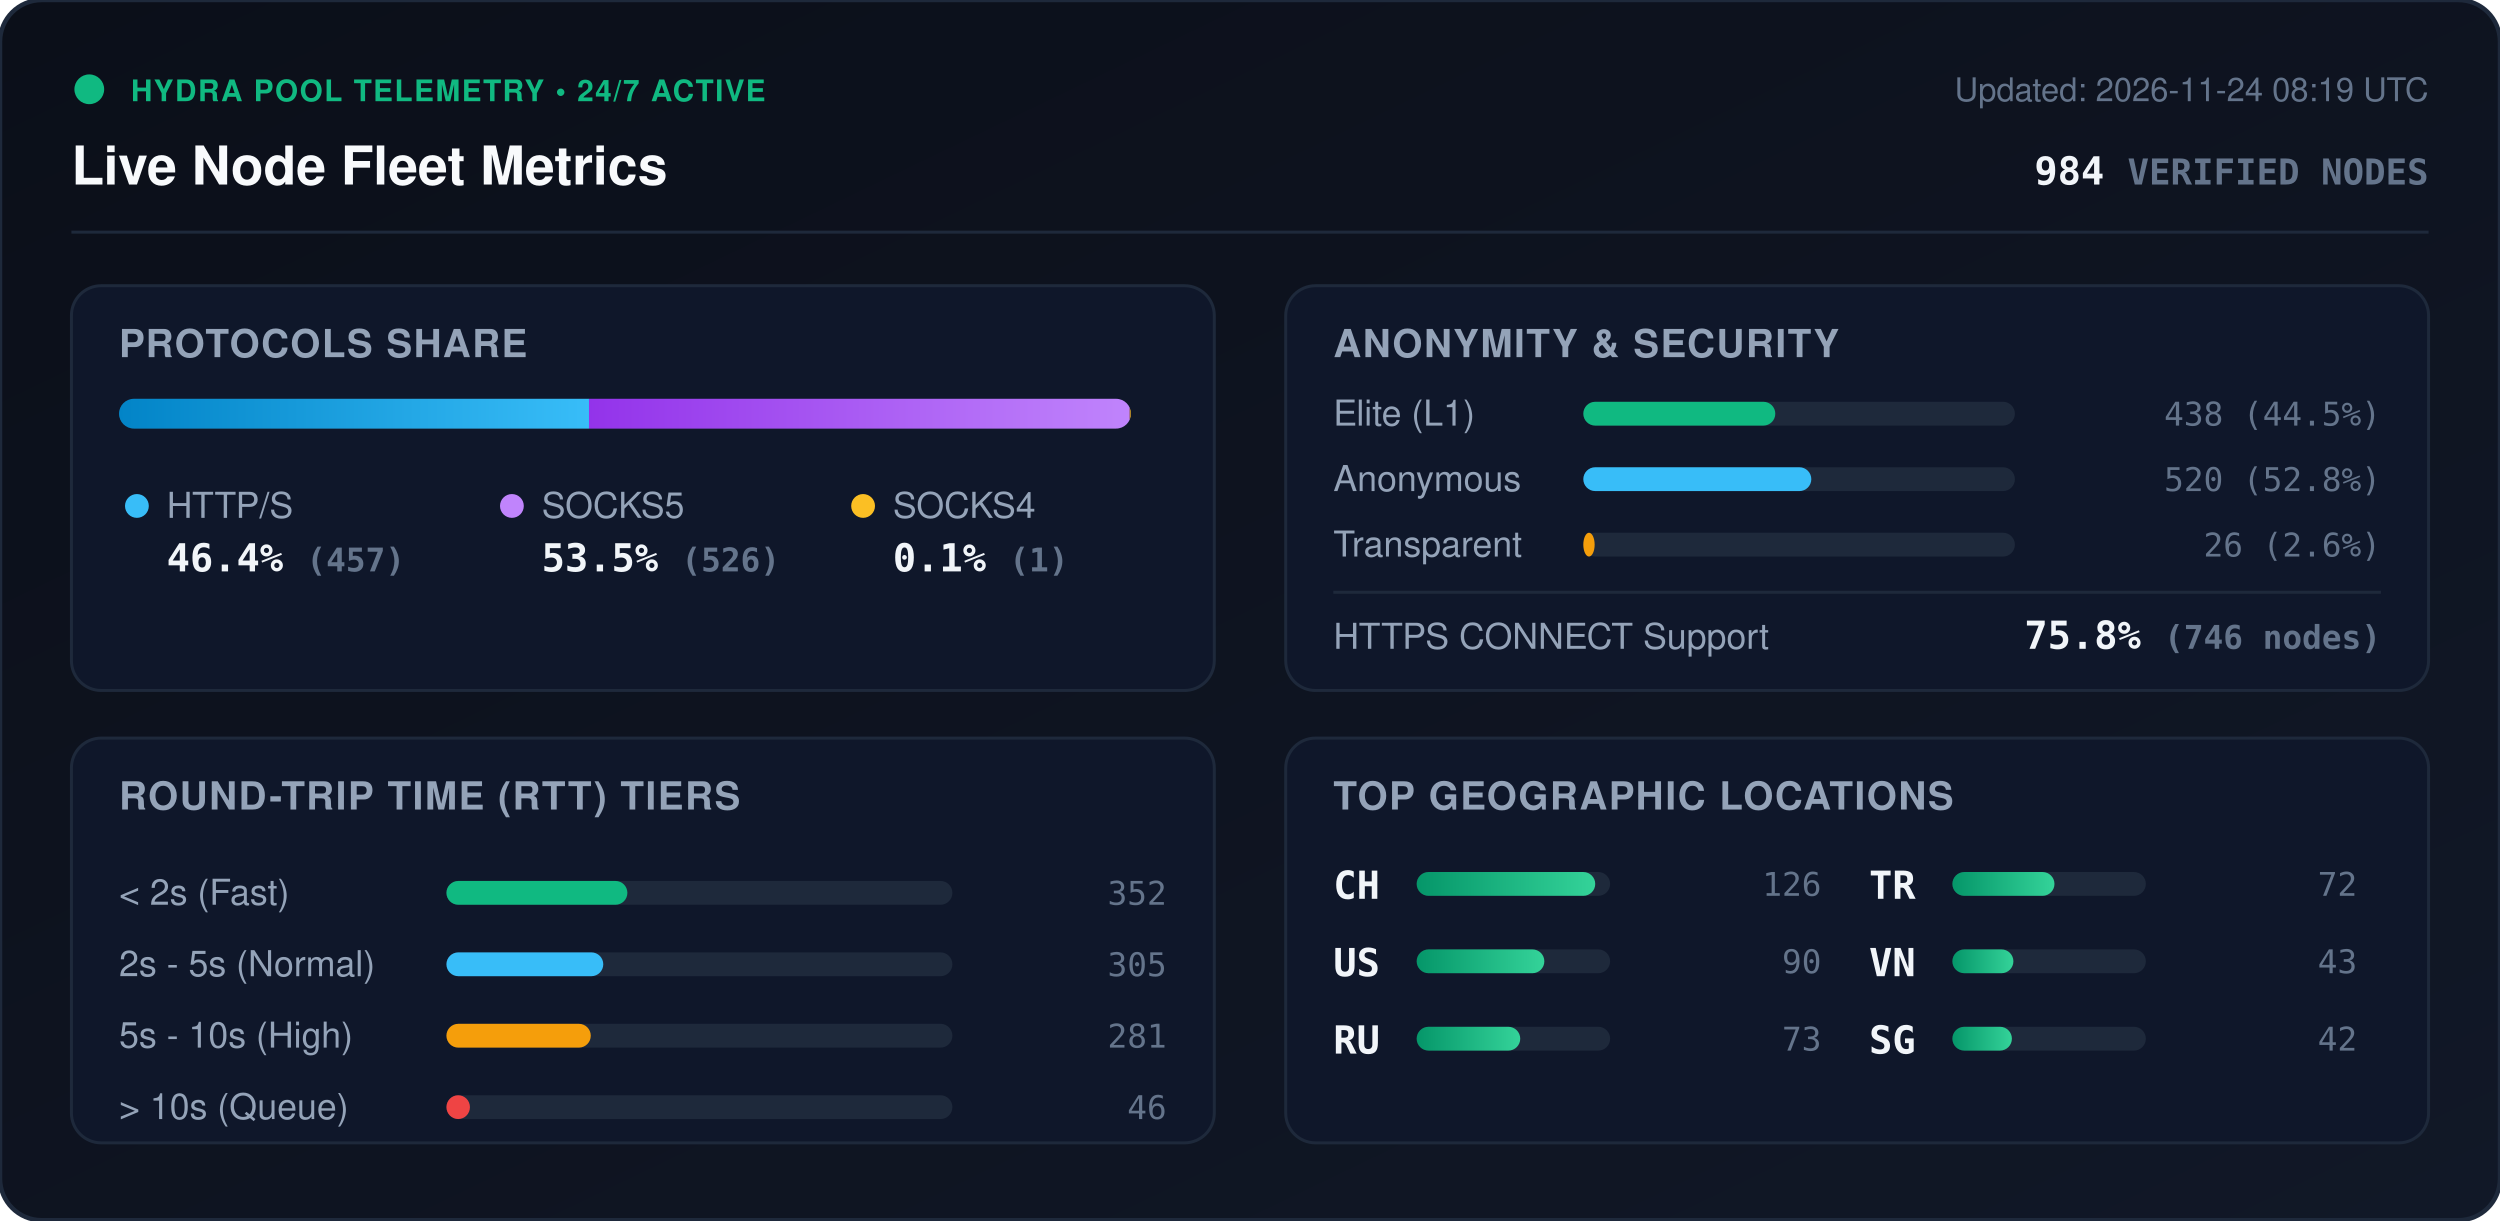
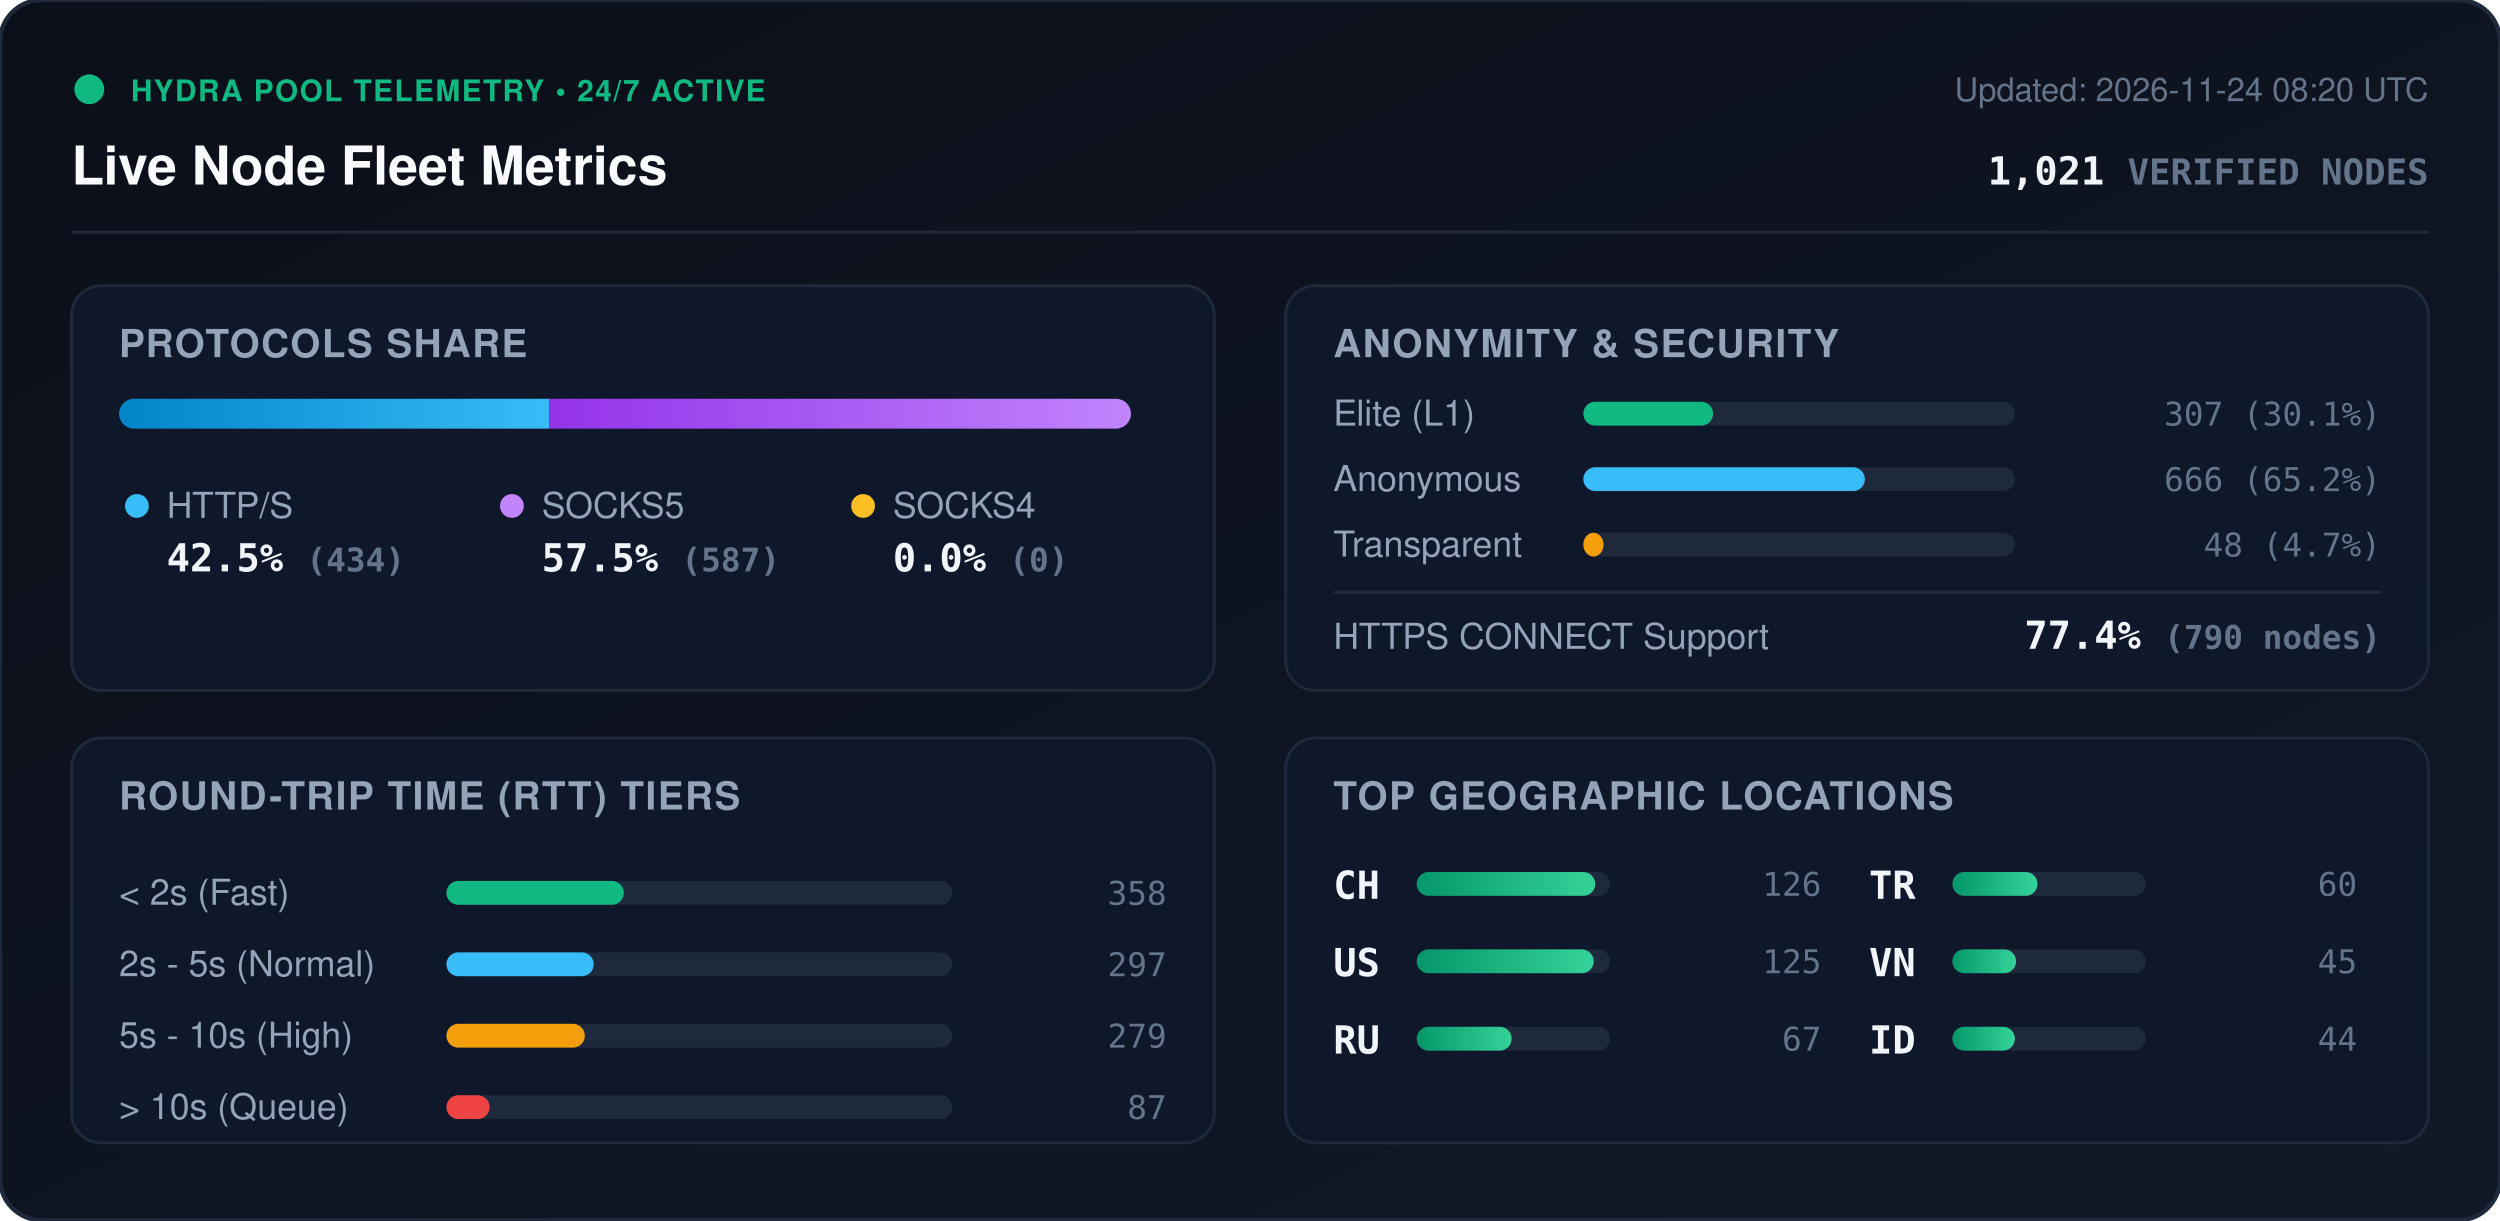
<svg xmlns="http://www.w3.org/2000/svg" viewBox="0 0 840 410" width="840" height="410" style="max-width: 100%; height: auto;">
  <defs>
    <linearGradient id="bg" x1="0%" y1="0%" x2="100%" y2="100%">
      <stop offset="0%" stop-color="#0b0f19" />
      <stop offset="100%" stop-color="#111827" />
    </linearGradient>
    <linearGradient id="bar-http" x1="0%" y1="0%" x2="100%" y2="0%">
      <stop offset="0%" stop-color="#0284c7" />
      <stop offset="100%" stop-color="#38bdf8" />
    </linearGradient>
    <linearGradient id="bar-socks5" x1="0%" y1="0%" x2="100%" y2="0%">
      <stop offset="0%" stop-color="#9333ea" />
      <stop offset="100%" stop-color="#c084fc" />
    </linearGradient>
    <linearGradient id="bar-socks4" x1="0%" y1="0%" x2="100%" y2="0%">
      <stop offset="0%" stop-color="#d97706" />
      <stop offset="100%" stop-color="#fbbf24" />
    </linearGradient>
    <linearGradient id="bar-green" x1="0%" y1="0%" x2="100%" y2="0%">
      <stop offset="0%" stop-color="#059669" />
      <stop offset="100%" stop-color="#34d399" />
    </linearGradient>
    <clipPath id="prog-track-clip">
      <rect width="340.0" height="10" rx="5" />
    </clipPath>
    <style>
      .title { font: 700 18px -apple-system, BlinkMacSystemFont, 'Segoe UI', Helvetica, Arial, sans-serif; fill: #f8fafc; }
      .sub { font: 500 11px -apple-system, BlinkMacSystemFont, 'Segoe UI', Helvetica, Arial, sans-serif; fill: #64748b; }
      .section-hdr { font: 600 13px -apple-system, BlinkMacSystemFont, 'Segoe UI', Helvetica, Arial, sans-serif; fill: #94a3b8; letter-spacing: 0.5px; }
      .metric-val { font: 700 13px -apple-system, BlinkMacSystemFont, 'Segoe UI', Helvetica, Arial, sans-serif; fill: #f1f5f9; }
      .metric-lbl { font: 500 12px -apple-system, BlinkMacSystemFont, 'Segoe UI', Helvetica, Arial, sans-serif; fill: #94a3b8; }
      .badge-txt { font: 700 10px -apple-system, BlinkMacSystemFont, 'Segoe UI', Helvetica, Arial, sans-serif; fill: #10b981; letter-spacing: 0.5px; }
      .mono { font-family: ui-monospace, SFMono-Regular, Menlo, Monaco, Consolas, monospace; }
      .pulse { animation: beacon 2s infinite ease-in-out; }
      @keyframes beacon { 0%, 100% { opacity: 1; } 50% { opacity: 0.35; } }
    </style>
  </defs>
  <rect width="840" height="410" rx="14" fill="url(#bg)" stroke="#1e293b" stroke-width="1.5" />
  <g transform="translate(24, 24)">
    <circle cx="6" cy="6" r="5" fill="#10b981" class="pulse" />
    <text x="20" y="10" class="badge-txt">HYDRA POOL TELEMETRY • 24/7 ACTIVE</text>
    <text x="0" y="38" class="title">Live Node Fleet Metrics</text>
-     <text x="792" y="10" text-anchor="end" class="sub">Updated: 2026-11-24 08:19 UTC</text>
-     <text x="792" y="38" text-anchor="end" class="metric-val mono" fill="#38bdf8">984 <tspan font-size="12" fill="#64748b">VERIFIED NODES</tspan>
+     <text x="792" y="10" text-anchor="end" class="sub">Updated: 2026-11-24 08:20 UTC</text>
+     <text x="792" y="38" text-anchor="end" class="metric-val mono" fill="#38bdf8">1,021 <tspan font-size="12" fill="#64748b">VERIFIED NODES</tspan>
    </text>
  </g>
  <line x1="24" y1="78" x2="816" y2="78" stroke="#1e293b" stroke-width="1" />
  <g transform="translate(24, 96)">
    <rect width="384" height="136" rx="10" fill="#0f172a" stroke="#1e293b" />
    <text x="16" y="24" class="section-hdr">PROTOCOLS SHARE</text>
    <g transform="translate(16, 38)">
      <rect width="340.0" height="10" rx="5" fill="#1e293b" />
      <g clip-path="url(#prog-track-clip)">
-         <rect x="0" width="157.9" height="10" fill="url(#bar-http)" />
-         <rect x="157.9" width="181.7" height="10" fill="url(#bar-socks5)" />
-         <rect x="339.6" width="0.3" height="10" fill="url(#bar-socks4)" />
+         <rect x="0" width="144.5" height="10" fill="url(#bar-http)" />
+         <rect x="144.5" width="195.5" height="10" fill="url(#bar-socks5)" />
+         <rect x="340.0" width="0.0" height="10" fill="url(#bar-socks4)" />
      </g>
    </g>
    <g transform="translate(16, 68)">
      <circle cx="6" cy="6" r="4" fill="#38bdf8" />
      <text x="16" y="10" class="metric-lbl">HTTP/S</text>
-       <text x="16" y="28" class="metric-val mono">46.4% <tspan font-size="11" fill="#64748b">(457)</tspan>
+       <text x="16" y="28" class="metric-val mono">42.5% <tspan font-size="11" fill="#64748b">(434)</tspan>
      </text>
      <circle cx="132" cy="6" r="4" fill="#c084fc" />
      <text x="142" y="10" class="metric-lbl">SOCKS5</text>
-       <text x="142" y="28" class="metric-val mono">53.5% <tspan font-size="11" fill="#64748b">(526)</tspan>
+       <text x="142" y="28" class="metric-val mono">57.5% <tspan font-size="11" fill="#64748b">(587)</tspan>
      </text>
      <circle cx="250" cy="6" r="4" fill="#fbbf24" />
      <text x="260" y="10" class="metric-lbl">SOCKS4</text>
-       <text x="260" y="28" class="metric-val mono">0.1% <tspan font-size="11" fill="#64748b">(1)</tspan>
+       <text x="260" y="28" class="metric-val mono">0.0% <tspan font-size="11" fill="#64748b">(0)</tspan>
      </text>
    </g>
  </g>
  <g transform="translate(432, 96)">
    <rect width="384" height="136" rx="10" fill="#0f172a" stroke="#1e293b" />
    <text x="16" y="24" class="section-hdr">ANONYMITY &amp; SECURITY</text>
    <text x="16" y="47" class="metric-lbl">Elite (L1)</text>
    <rect x="100" y="39" width="145.0" height="8" rx="4" fill="#1e293b" />
-     <rect x="100" y="39" width="64.5" height="8" rx="4" fill="#10b981" />
-     <text x="368" y="47" text-anchor="end" class="mono sub" fill="#e2e8f0">438 (44.5%)</text>
+     <rect x="100" y="39" width="43.6" height="8" rx="4" fill="#10b981" />
+     <text x="368" y="47" text-anchor="end" class="mono sub" fill="#e2e8f0">307 (30.1%)</text>
    <text x="16" y="69" class="metric-lbl">Anonymous</text>
    <rect x="100" y="61" width="145.0" height="8" rx="4" fill="#1e293b" />
-     <rect x="100" y="61" width="76.6" height="8" rx="4" fill="#38bdf8" />
-     <text x="368" y="69" text-anchor="end" class="mono sub" fill="#e2e8f0">520 (52.8%)</text>
+     <rect x="100" y="61" width="94.6" height="8" rx="4" fill="#38bdf8" />
+     <text x="368" y="69" text-anchor="end" class="mono sub" fill="#e2e8f0">666 (65.2%)</text>
    <text x="16" y="91" class="metric-lbl">Transparent</text>
    <rect x="100" y="83" width="145.0" height="8" rx="4" fill="#1e293b" />
-     <rect x="100" y="83" width="3.8" height="8" rx="4" fill="#f59e0b" />
-     <text x="368" y="91" text-anchor="end" class="mono sub" fill="#e2e8f0">26 (2.6%)</text>
+     <rect x="100" y="83" width="6.8" height="8" rx="4" fill="#f59e0b" />
+     <text x="368" y="91" text-anchor="end" class="mono sub" fill="#e2e8f0">48 (4.7%)</text>
    <line x1="16" y1="103" x2="368" y2="103" stroke="#1e293b" stroke-width="1" />
    <text x="16" y="122" class="metric-lbl">HTTPS CONNECT Support</text>
-     <text x="368" y="122" text-anchor="end" class="metric-val mono" fill="#34d399">75.8% <tspan font-size="11" fill="#64748b">(746 nodes)</tspan>
+     <text x="368" y="122" text-anchor="end" class="metric-val mono" fill="#34d399">77.4% <tspan font-size="11" fill="#64748b">(790 nodes)</tspan>
    </text>
  </g>
  <g transform="translate(24, 248)">
    <rect width="384" height="136" rx="10" fill="#0f172a" stroke="#1e293b" />
    <text x="16" y="24" class="section-hdr">ROUND-TRIP TIME (RTT) TIERS</text>
    <g transform="translate(16, 42)">
      <text x="0" y="14" class="metric-lbl">&lt; 2s (Fast)</text>
      <rect x="110" y="6" width="170" height="8" rx="4" fill="#1e293b" />
-       <rect x="110" y="6" width="60.8" height="8" rx="4" fill="#10b981" />
-       <text x="352" y="14" text-anchor="end" class="mono sub">352</text>
+       <rect x="110" y="6" width="59.6" height="8" rx="4" fill="#10b981" />
+       <text x="352" y="14" text-anchor="end" class="mono sub">358</text>
      <text x="0" y="38" class="metric-lbl">2s - 5s (Normal)</text>
      <rect x="110" y="30" width="170" height="8" rx="4" fill="#1e293b" />
-       <rect x="110" y="30" width="52.7" height="8" rx="4" fill="#38bdf8" />
-       <text x="352" y="38" text-anchor="end" class="mono sub">305</text>
+       <rect x="110" y="30" width="49.5" height="8" rx="4" fill="#38bdf8" />
+       <text x="352" y="38" text-anchor="end" class="mono sub">297</text>
      <text x="0" y="62" class="metric-lbl">5s - 10s (High)</text>
      <rect x="110" y="54" width="170" height="8" rx="4" fill="#1e293b" />
-       <rect x="110" y="54" width="48.5" height="8" rx="4" fill="#f59e0b" />
-       <text x="352" y="62" text-anchor="end" class="mono sub">281</text>
+       <rect x="110" y="54" width="46.5" height="8" rx="4" fill="#f59e0b" />
+       <text x="352" y="62" text-anchor="end" class="mono sub">279</text>
      <text x="0" y="86" class="metric-lbl">&gt; 10s (Queue)</text>
      <rect x="110" y="78" width="170" height="8" rx="4" fill="#1e293b" />
-       <rect x="110" y="78" width="7.9" height="8" rx="4" fill="#ef4444" />
-       <text x="352" y="86" text-anchor="end" class="mono sub">46</text>
+       <rect x="110" y="78" width="14.5" height="8" rx="4" fill="#ef4444" />
+       <text x="352" y="86" text-anchor="end" class="mono sub">87</text>
    </g>
  </g>
  <g transform="translate(432, 248)">
    <rect width="384" height="136" rx="10" fill="#0f172a" stroke="#1e293b" />
    <text x="16" y="24" class="section-hdr">TOP GEOGRAPHIC LOCATIONS</text>
    <g transform="translate(16, 42)">
      <g transform="translate(0, 0)">
        <text x="0" y="12" class="mono metric-val" font-size="12">CH</text>
        <rect x="28" y="3" width="65" height="8" rx="4" fill="#1e293b" />
        <rect x="28" y="3" width="60.0" height="8" rx="4" fill="url(#bar-green)" />
        <text x="164" y="11" text-anchor="end" class="mono sub">126</text>
      </g>
      <g transform="translate(0, 26)">
        <text x="0" y="12" class="mono metric-val" font-size="12">US</text>
        <rect x="28" y="3" width="65" height="8" rx="4" fill="#1e293b" />
-         <rect x="28" y="3" width="42.9" height="8" rx="4" fill="url(#bar-green)" />
-         <text x="164" y="11" text-anchor="end" class="mono sub">90</text>
+         <rect x="28" y="3" width="59.5" height="8" rx="4" fill="url(#bar-green)" />
+         <text x="164" y="11" text-anchor="end" class="mono sub">125</text>
      </g>
      <g transform="translate(0, 52)">
        <text x="0" y="12" class="mono metric-val" font-size="12">RU</text>
        <rect x="28" y="3" width="65" height="8" rx="4" fill="#1e293b" />
-         <rect x="28" y="3" width="34.8" height="8" rx="4" fill="url(#bar-green)" />
-         <text x="164" y="11" text-anchor="end" class="mono sub">73</text>
+         <rect x="28" y="3" width="31.9" height="8" rx="4" fill="url(#bar-green)" />
+         <text x="164" y="11" text-anchor="end" class="mono sub">67</text>
      </g>
      <g transform="translate(180, 0)">
        <text x="0" y="12" class="mono metric-val" font-size="12">TR</text>
        <rect x="28" y="3" width="65" height="8" rx="4" fill="#1e293b" />
-         <rect x="28" y="3" width="34.3" height="8" rx="4" fill="url(#bar-green)" />
-         <text x="164" y="11" text-anchor="end" class="mono sub">72</text>
+         <rect x="28" y="3" width="28.6" height="8" rx="4" fill="url(#bar-green)" />
+         <text x="164" y="11" text-anchor="end" class="mono sub">60</text>
      </g>
      <g transform="translate(180, 26)">
        <text x="0" y="12" class="mono metric-val" font-size="12">VN</text>
        <rect x="28" y="3" width="65" height="8" rx="4" fill="#1e293b" />
-         <rect x="28" y="3" width="20.5" height="8" rx="4" fill="url(#bar-green)" />
-         <text x="164" y="11" text-anchor="end" class="mono sub">43</text>
+         <rect x="28" y="3" width="21.4" height="8" rx="4" fill="url(#bar-green)" />
+         <text x="164" y="11" text-anchor="end" class="mono sub">45</text>
      </g>
      <g transform="translate(180, 52)">
-         <text x="0" y="12" class="mono metric-val" font-size="12">SG</text>
+         <text x="0" y="12" class="mono metric-val" font-size="12">ID</text>
        <rect x="28" y="3" width="65" height="8" rx="4" fill="#1e293b" />
-         <rect x="28" y="3" width="20.0" height="8" rx="4" fill="url(#bar-green)" />
-         <text x="164" y="11" text-anchor="end" class="mono sub">42</text>
+         <rect x="28" y="3" width="21.0" height="8" rx="4" fill="url(#bar-green)" />
+         <text x="164" y="11" text-anchor="end" class="mono sub">44</text>
      </g>
    </g>
  </g>
</svg>
